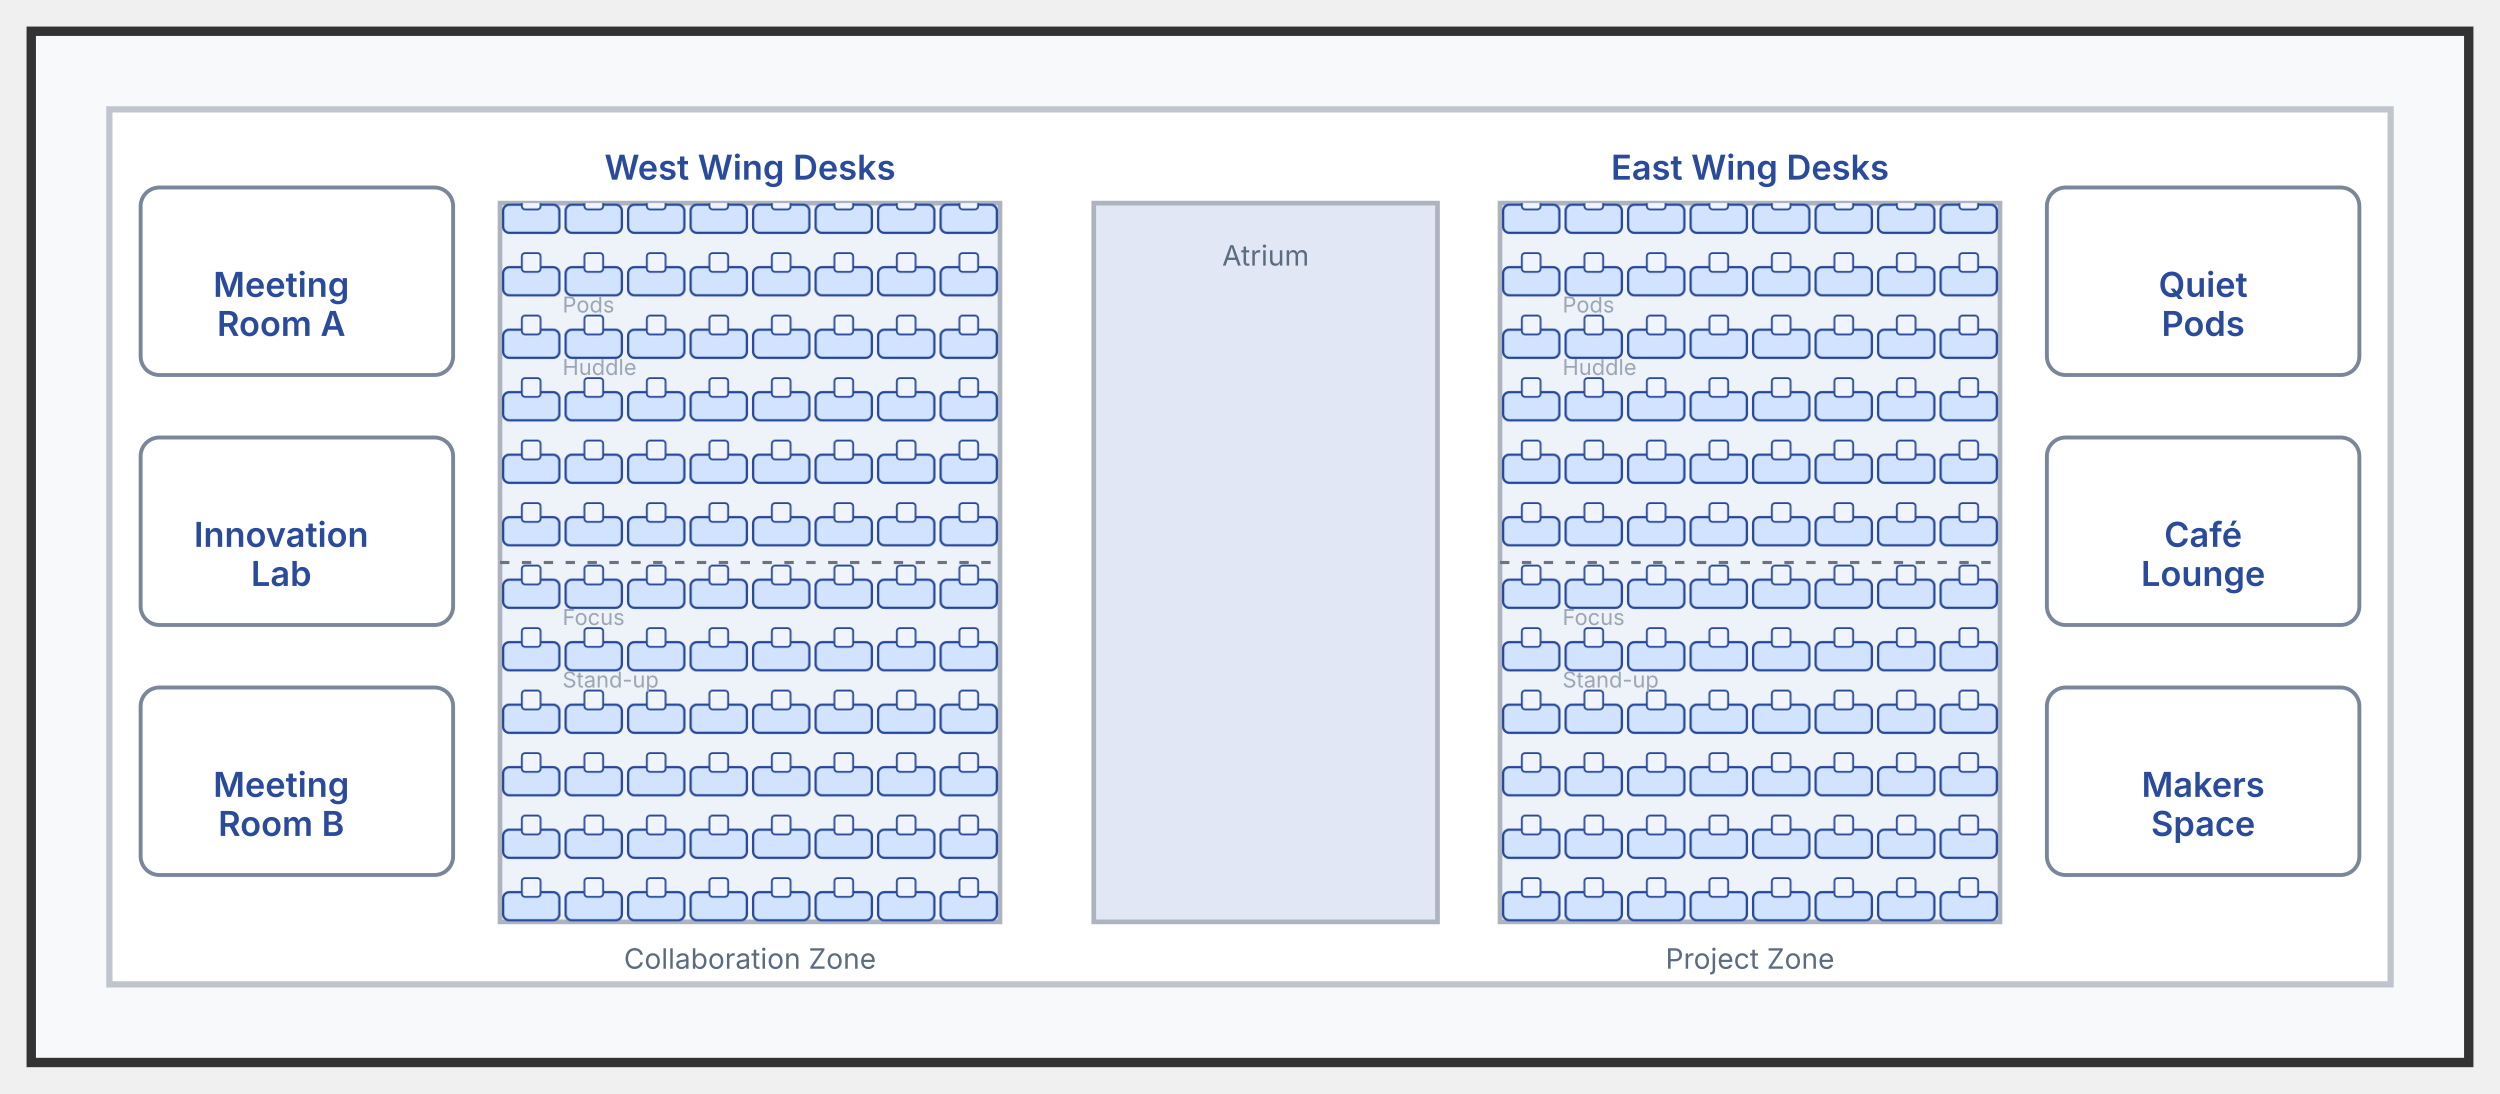
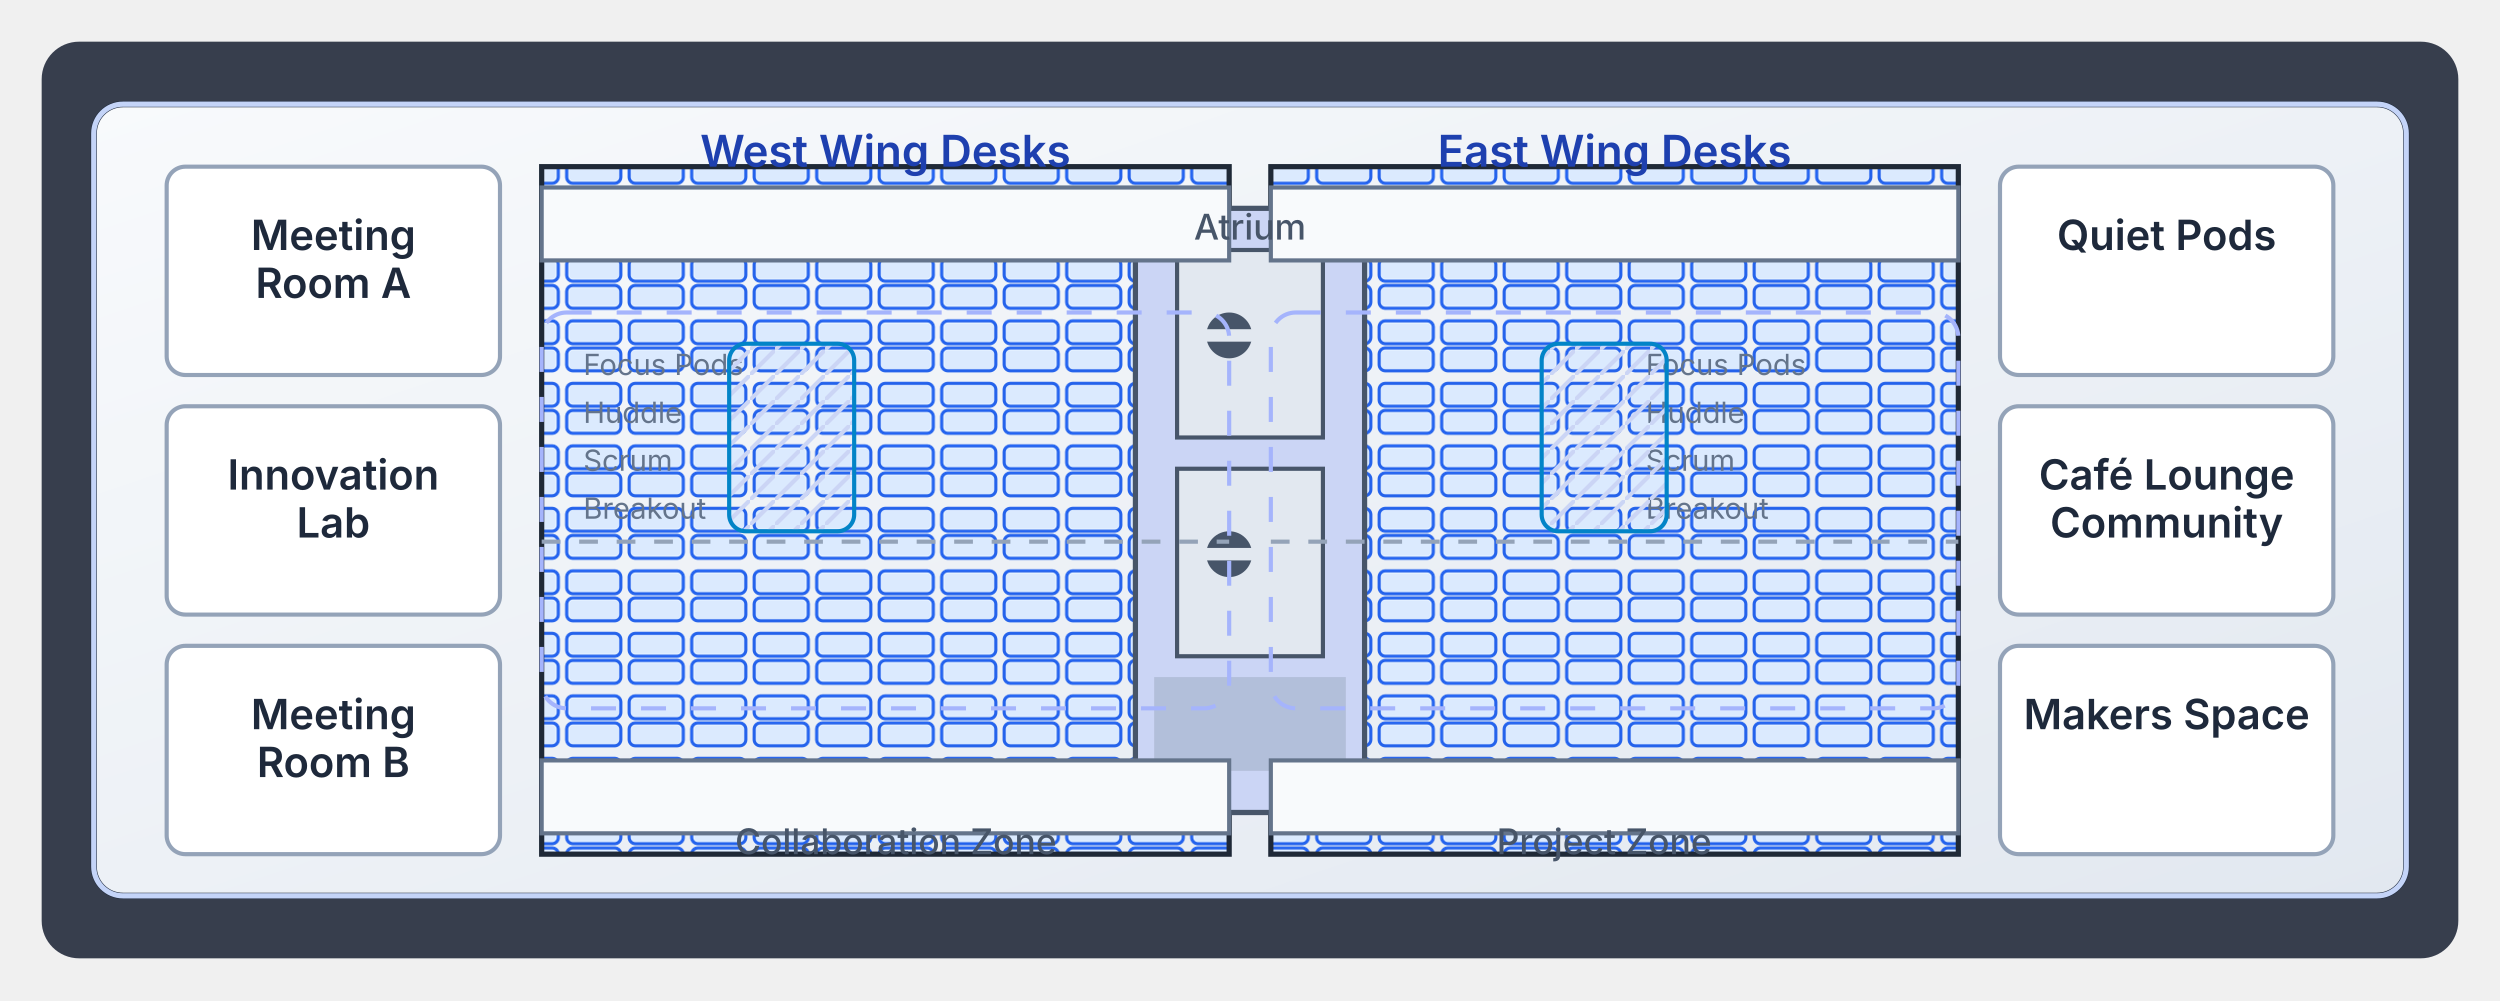
- <svg xmlns="http://www.w3.org/2000/svg" width="1600" height="700" viewBox="0 0 1600 700" role="img" aria-labelledby="title desc">
+ <svg xmlns="http://www.w3.org/2000/svg" width="2400" height="960" viewBox="0 0 2400 960" role="img" aria-labelledby="title desc">
  <defs>
-     <pattern id="deskPattern" width="40" height="40" patternUnits="userSpaceOnUse">
-       <rect width="36" height="18" x="2" y="11" rx="4" ry="4" fill="#d1e3ff" stroke="#2a4b9b" stroke-width="1.5" />
-       <rect width="12" height="12" x="14" y="2" rx="2" ry="2" fill="#f0f4ff" stroke="#2a4b9b" stroke-width="1.2" />
+     <linearGradient id="outerGradient" x1="0%" y1="0%" x2="100%" y2="100%">
+       <stop offset="0%" stop-color="#f8fafc" />
+       <stop offset="100%" stop-color="#e2e8f0" />
+     </linearGradient>
+     <pattern id="deskGrid" width="60" height="60" patternUnits="userSpaceOnUse">
+       <rect x="4" y="8" width="52" height="22" rx="6" fill="#dbeafe" stroke="#2563eb" stroke-width="3" />
+       <rect x="4" y="34" width="52" height="22" rx="6" fill="#dbeafe" stroke="#2563eb" stroke-width="3" />
+     </pattern>
+     <pattern id="hatch" patternUnits="userSpaceOnUse" width="24" height="24">
+       <path d="M0 24 L24 0" stroke="#cbd5f5" stroke-width="4" />
    </pattern>
  </defs>
-   <rect x="20" y="20" width="1560" height="660" fill="#f8f9fb" stroke="#333" stroke-width="6" />
-   <rect x="70" y="70" width="1460" height="560" fill="#ffffff" stroke="#c0c4cc" stroke-width="4" />
-   <g fill="#eef2f9" stroke="#adb3bf" stroke-width="3">
-     <rect x="320" y="130" width="320" height="460" />
-     <rect x="960" y="130" width="320" height="460" />
-     <rect x="700" y="130" width="220" height="460" fill="#e1e7f5" />
+   <rect x="40" y="40" width="2320" height="880" rx="36" fill="#0f172a" opacity="0.82" />
+   <rect x="90" y="100" width="2220" height="760" rx="28" fill="url(#outerGradient)" stroke="#1e293b" stroke-width="6" />
+   <g fill="#ffffff" stroke="#94a3b8" stroke-width="4">
+     <rect x="160" y="160" width="320" height="200" rx="18" />
+     <rect x="160" y="390" width="320" height="200" rx="18" />
+     <rect x="160" y="620" width="320" height="200" rx="18" />
+     <rect x="1920" y="160" width="320" height="200" rx="18" />
+     <rect x="1920" y="390" width="320" height="200" rx="18" />
+     <rect x="1920" y="620" width="320" height="200" rx="18" />
  </g>
-   <g fill="#ffffff" stroke="#7a8699" stroke-width="2.5">
-     <rect x="90" y="120" width="200" height="120" rx="12" />
-     <rect x="90" y="280" width="200" height="120" rx="12" />
-     <rect x="90" y="440" width="200" height="120" rx="12" />
-     <rect x="1310" y="120" width="200" height="120" rx="12" />
-     <rect x="1310" y="280" width="200" height="120" rx="12" />
-     <rect x="1310" y="440" width="200" height="120" rx="12" />
+   <g stroke="#1f2937" stroke-width="5">
+     <rect x="520" y="160" width="660" height="660" fill="url(#deskGrid)" />
+     <rect x="1220" y="160" width="660" height="660" fill="url(#deskGrid)" />
  </g>
  <g>
-     <rect x="320" y="130" width="320" height="460" fill="url(#deskPattern)" />
-     <rect x="960" y="130" width="320" height="460" fill="url(#deskPattern)" />
+     <rect x="1090" y="200" width="220" height="580" rx="18" fill="#cbd5f5" stroke="#475569" stroke-width="5" />
+     <rect x="1130" y="240" width="140" height="180" fill="#e2e8f0" stroke="#475569" stroke-width="4" />
+     <rect x="1130" y="450" width="140" height="180" fill="#e2e8f0" stroke="#475569" stroke-width="4" />
+     <rect x="1108" y="650" width="184" height="90" fill="#94a3b8" opacity="0.45" />
+     <g fill="#475569">
+       <circle cx="1180" cy="322" r="22" />
+       <rect x="1140" y="316" width="80" height="12" rx="6" fill="#e2e8f0" />
+       <circle cx="1180" cy="532" r="22" />
+       <rect x="1140" y="526" width="80" height="12" rx="6" fill="#e2e8f0" />
+     </g>
  </g>
-   <g fill="#2a4b9b" font-family="'Inter', sans-serif" font-size="22" font-weight="600">
-     <text x="180" y="190" text-anchor="middle">Meeting</text>
-     <text x="180" y="215" text-anchor="middle">Room A</text>
-     <text x="180" y="350" text-anchor="middle">Innovation</text>
-     <text x="180" y="375" text-anchor="middle">Lab</text>
-     <text x="180" y="510" text-anchor="middle">Meeting</text>
-     <text x="180" y="535" text-anchor="middle">Room B</text>
-     <text x="1410" y="190" text-anchor="middle">Quiet</text>
-     <text x="1410" y="215" text-anchor="middle">Pods</text>
-     <text x="1410" y="350" text-anchor="middle">Café</text>
-     <text x="1410" y="375" text-anchor="middle">Lounge</text>
-     <text x="1410" y="510" text-anchor="middle">Makers</text>
-     <text x="1410" y="535" text-anchor="middle">Space</text>
-     <text x="480" y="115" text-anchor="middle">West Wing Desks</text>
-     <text x="1120" y="115" text-anchor="middle">East Wing Desks</text>
+   <g fill="#f8fafc" stroke="#64748b" stroke-width="4">
+     <rect x="520" y="180" width="660" height="70" />
+     <rect x="520" y="730" width="660" height="70" />
+     <rect x="1220" y="180" width="660" height="70" />
+     <rect x="1220" y="730" width="660" height="70" />
  </g>
-   <g fill="#5c6c80" font-family="'Inter', sans-serif" font-size="18">
-     <text x="810" y="170" text-anchor="middle">Atrium</text>
-     <text x="480" y="620" text-anchor="middle">Collaboration Zone</text>
-     <text x="1120" y="620" text-anchor="middle">Project Zone</text>
+   <g stroke="#a5b4fc" stroke-width="4" fill="none" stroke-dasharray="24 24">
+     <rect x="520" y="300" width="660" height="380" rx="24" />
+     <rect x="1220" y="300" width="660" height="380" rx="24" />
  </g>
-   <g stroke="#6b7280" stroke-dasharray="6 8" stroke-width="2">
-     <line x1="320" y1="360" x2="640" y2="360" />
-     <line x1="960" y1="360" x2="1280" y2="360" />
+   <g fill="#1e293b" font-family="'Inter', 'Segoe UI', sans-serif" font-size="40" font-weight="600">
+     <text x="320" y="240" text-anchor="middle">Meeting</text>
+     <text x="320" y="286" text-anchor="middle">Room A</text>
+     <text x="320" y="470" text-anchor="middle">Innovation</text>
+     <text x="320" y="516" text-anchor="middle">Lab</text>
+     <text x="320" y="700" text-anchor="middle">Meeting</text>
+     <text x="320" y="746" text-anchor="middle">Room B</text>
+     <text x="2080" y="240" text-anchor="middle">Quiet Pods</text>
+     <text x="2080" y="470" text-anchor="middle">Café Lounge</text>
+     <text x="2080" y="516" text-anchor="middle">Community</text>
+     <text x="2080" y="700" text-anchor="middle">Makers Space</text>
  </g>
-   <g fill="#9ba6b4" font-family="'Inter', sans-serif" font-size="14">
-     <text x="360" y="200">Pods</text>
-     <text x="360" y="240">Huddle</text>
-     <text x="360" y="400">Focus</text>
-     <text x="360" y="440">Stand-up</text>
-     <text x="1000" y="200">Pods</text>
-     <text x="1000" y="240">Huddle</text>
-     <text x="1000" y="400">Focus</text>
-     <text x="1000" y="440">Stand-up</text>
+   <g fill="#1e40af" font-family="'Inter', 'Segoe UI', sans-serif" font-size="42" font-weight="600">
+     <text x="850" y="160" text-anchor="middle">West Wing Desks</text>
+     <text x="1550" y="160" text-anchor="middle">East Wing Desks</text>
+   </g>
+   <g fill="#475569" font-family="'Inter', 'Segoe UI', sans-serif" font-size="34" font-weight="500">
+     <text x="1200" y="230" text-anchor="middle">Atrium</text>
+     <text x="860" y="820" text-anchor="middle">Collaboration Zone</text>
+     <text x="1540" y="820" text-anchor="middle">Project Zone</text>
+   </g>
+   <g stroke="#94a3b8" stroke-dasharray="18 18" stroke-width="4">
+     <line x1="520" y1="520" x2="1180" y2="520" />
+     <line x1="1220" y1="520" x2="1880" y2="520" />
+   </g>
+   <g fill="#64748b" font-family="'Inter', 'Segoe UI', sans-serif" font-size="28">
+     <text x="560" y="360">Focus Pods</text>
+     <text x="560" y="406">Huddle</text>
+     <text x="560" y="452">Scrum</text>
+     <text x="560" y="498">Breakout</text>
+     <text x="1580" y="360">Focus Pods</text>
+     <text x="1580" y="406">Huddle</text>
+     <text x="1580" y="452">Scrum</text>
+     <text x="1580" y="498">Breakout</text>
+   </g>
+   <g stroke="#c4d4f8" stroke-width="5" fill="none">
+     <rect x="90" y="100" width="2220" height="760" rx="28" />
+   </g>
+   <g fill="#0ea5e9" stroke="#0284c7" stroke-width="4">
+     <rect x="700" y="330" width="120" height="180" rx="16" fill="url(#hatch)" />
+     <rect x="1480" y="330" width="120" height="180" rx="16" fill="url(#hatch)" />
  </g>
</svg>
